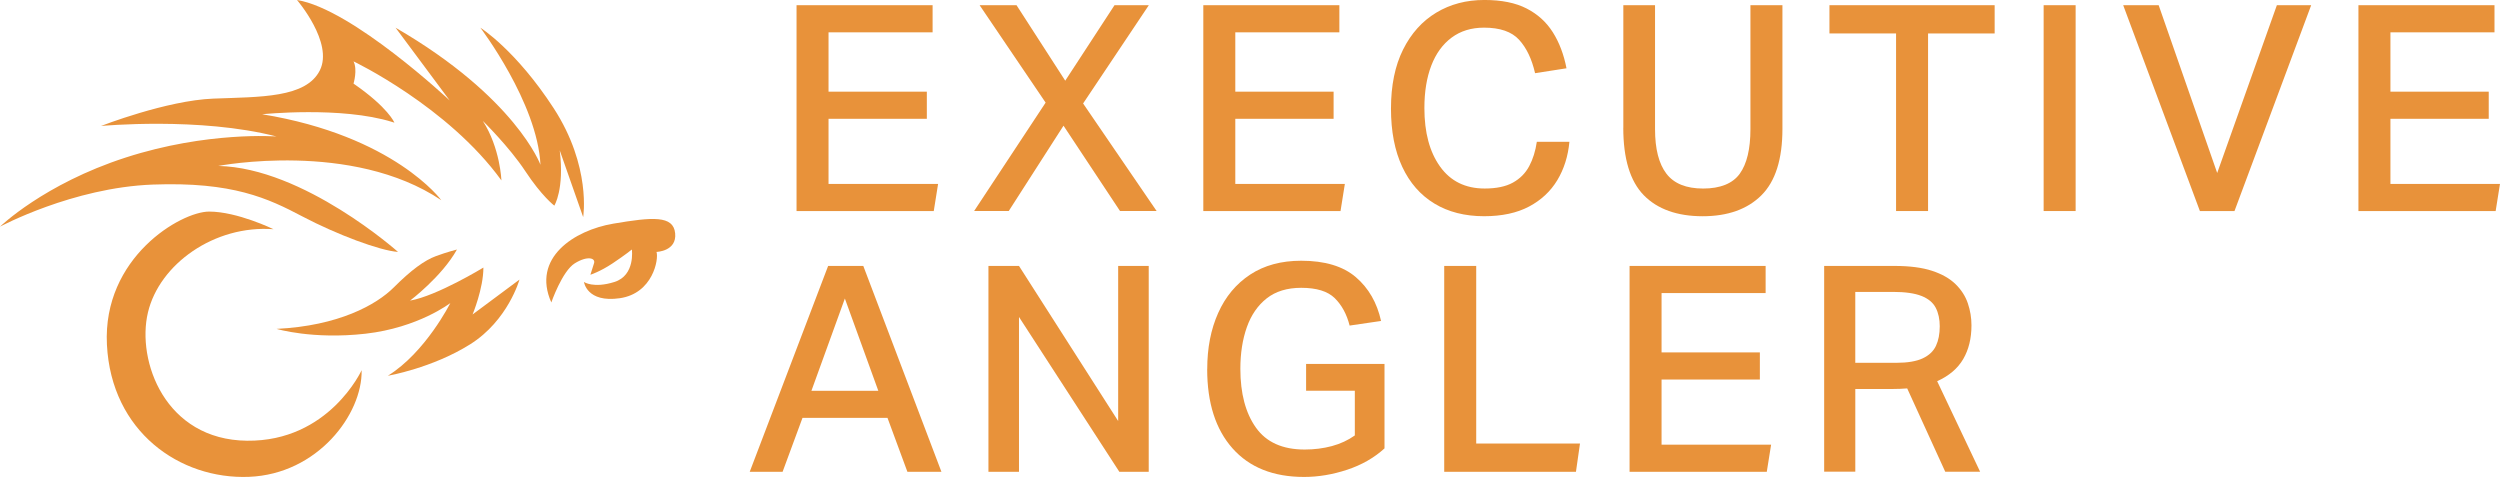
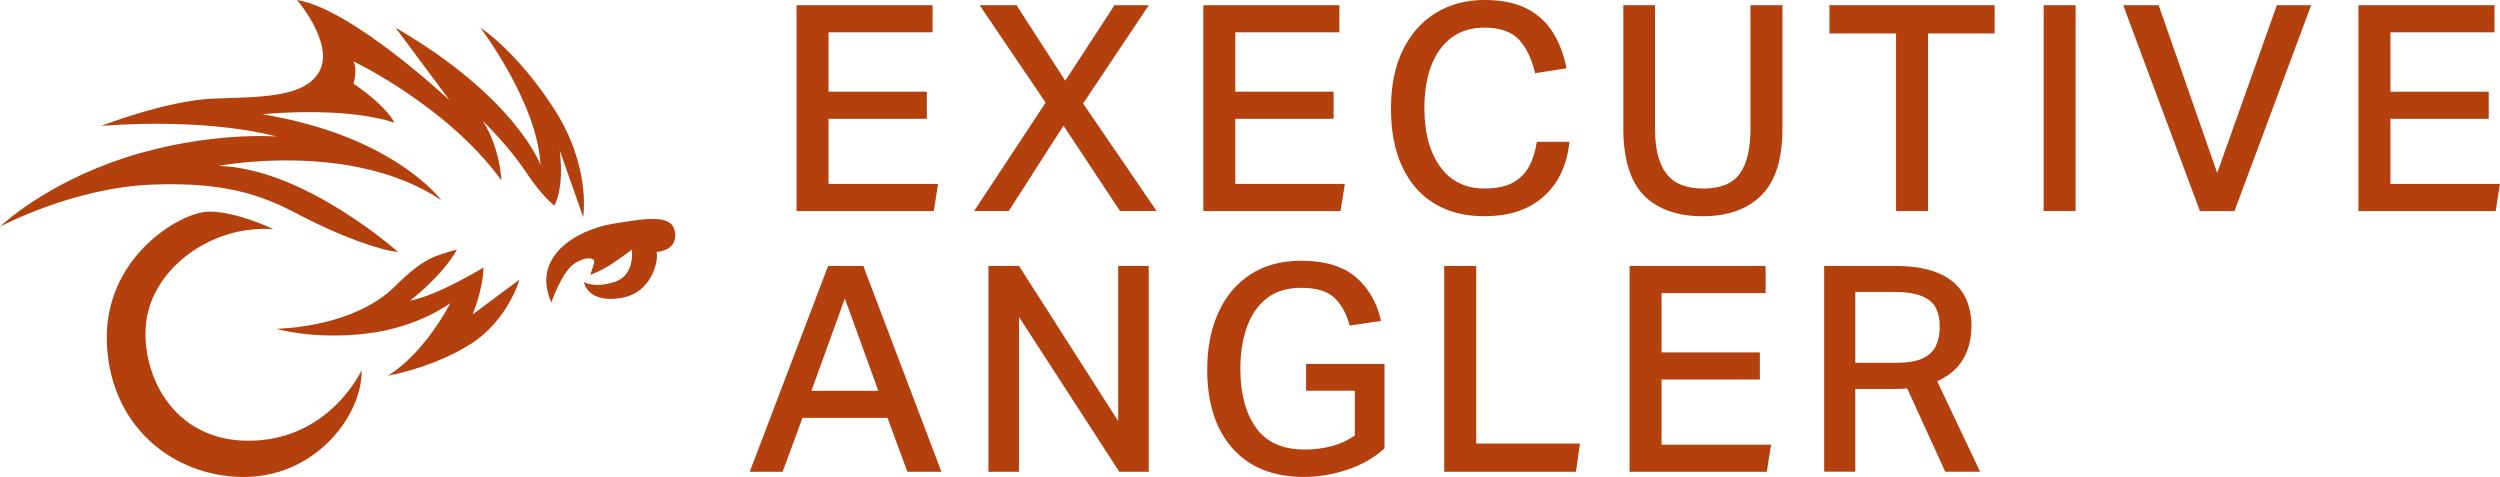
<svg xmlns="http://www.w3.org/2000/svg" id="Layer_1" data-name="Layer 1" viewBox="0 0 1057.98 201.85">
  <g>
-     <path d="M115.74,97s-15.29-7.46-27.23-7.46-45.13,19.39-43.26,56.32c1.86,36.92,30.96,57.06,60.05,55.94,29.09-1.12,48.11-26.48,47.74-45.13,0,0-13.8,30.21-48.49,29.84-34.69-.37-46.8-33.74-41.95-54.25,4.85-20.51,28.15-37.12,53.14-35.26Z" fill="#e8923a" />
-     <path d="M117.04,139.18s15.27,4.58,37.66,2.04c22.39-2.54,35.88-12.98,35.88-12.98,0,0-10.43,20.86-26.46,30.79,0,0,18.83-3.25,34.86-13.33,16.03-10.08,20.86-27.38,20.86-27.38l-19.85,14.76s4.58-10.94,4.58-19.85c0,0-19.59,11.96-31.04,13.99,0,0,13.49-10.18,19.85-21.63,0,0-4.07,1.02-8.91,2.8-4.83,1.78-10.43,5.85-17.81,13.23s-23.41,16.28-49.61,17.56Z" fill="#e8923a" />
-     <path d="M168.44,106.61s-39.95-35.62-76.08-36.38c0,0,56.48-10.94,94.4,14.5,0,0-19.85-27.22-75.82-36.38,0,0,33.45-3.47,55.11,3.29.29.09.58.18.86.28,0,0-2.54-6.36-17.3-16.54,0,0,1.78-5.85,0-9.41,0,0,39.95,19.08,62.59,50.38,0,0-.51-13.74-7.89-25.19,0,0,11.2,10.94,18.06,21.37,6.87,10.43,12.21,14.5,12.21,14.5,0,0,4.33-6.87,2.29-23.41l9.92,28.24s3.56-21.37-12.47-46.05c-16.03-24.68-31.04-34.09-31.04-34.09,0,0,24.17,31.8,25.44,58.01,0,0-10.43-28.5-61.32-58.01l22.9,30.79S149.1,3.82,125.69,0c0,0,15.52,18.06,9.67,29.77s-25.19,11.2-45.03,11.96-47.58,11.58-47.58,11.58c0,0,41.73-3.94,74.29,4.45,0,0-29.26-2.29-63.86,8.91C18.57,77.86,0,95.92,0,95.92c0,0,30.79-16.54,64.63-17.81,33.84-1.27,48.85,5.85,63.35,13.49,14.5,7.63,32.82,14.5,40.46,15.01Z" fill="#e8923a" />
-     <path d="M233.32,127.98s4.58-13.23,9.92-16.54,8.91-2.29,8.14,0-1.53,4.83-1.53,4.83c0,0,4.07-1.27,9.41-4.83,5.34-3.56,8.14-5.85,8.14-5.85,0,0,1.53,10.94-7.38,13.74-8.91,2.8-12.89,0-12.89,0,0,0,1.19,8.91,15.18,6.87,13.99-2.04,16.54-16.54,15.52-19.59,0,0,8.65-.25,7.89-7.89s-9.62-6.87-26.18-4.07c-16.56,2.8-34.63,14.5-26.23,33.33Z" fill="#e8923a" />
+     <path d="M115.74,97s-15.29-7.46-27.23-7.46-45.13,19.39-43.26,56.32c1.86,36.92,30.96,57.06,60.05,55.94,29.09-1.12,48.11-26.48,47.74-45.13,0,0-13.8,30.21-48.49,29.84-34.69-.37-46.8-33.74-41.95-54.25,4.85-20.51,28.15-37.12,53.14-35.26Z" fill="#b4410d" />
+     <path d="M117.04,139.18s15.27,4.58,37.66,2.04c22.39-2.54,35.88-12.98,35.88-12.98,0,0-10.43,20.86-26.46,30.79,0,0,18.83-3.25,34.86-13.33,16.03-10.08,20.86-27.38,20.86-27.38l-19.85,14.76s4.58-10.94,4.58-19.85c0,0-19.59,11.96-31.04,13.99,0,0,13.49-10.18,19.85-21.63,0,0-4.07,1.02-8.91,2.8-4.83,1.78-10.43,5.85-17.81,13.23s-23.41,16.28-49.61,17.56Z" fill="#b4410d" />
+     <path d="M168.44,106.61s-39.95-35.62-76.08-36.38c0,0,56.48-10.94,94.4,14.5,0,0-19.85-27.22-75.82-36.38,0,0,33.45-3.47,55.11,3.29.29.09.58.18.86.28,0,0-2.54-6.36-17.3-16.54,0,0,1.78-5.85,0-9.41,0,0,39.95,19.08,62.59,50.38,0,0-.51-13.74-7.89-25.19,0,0,11.2,10.94,18.06,21.37,6.87,10.43,12.21,14.5,12.21,14.5,0,0,4.33-6.87,2.29-23.41l9.92,28.24s3.56-21.37-12.47-46.05c-16.03-24.68-31.04-34.09-31.04-34.09,0,0,24.17,31.8,25.44,58.01,0,0-10.43-28.5-61.32-58.01l22.9,30.79S149.1,3.82,125.69,0c0,0,15.52,18.06,9.67,29.77s-25.19,11.2-45.03,11.96-47.58,11.58-47.58,11.58c0,0,41.73-3.94,74.29,4.45,0,0-29.26-2.29-63.86,8.91C18.57,77.86,0,95.92,0,95.92c0,0,30.79-16.54,64.63-17.81,33.84-1.27,48.85,5.85,63.35,13.49,14.5,7.63,32.82,14.5,40.46,15.01Z" fill="#b4410d" />
+     <path d="M233.32,127.98s4.58-13.23,9.92-16.54,8.91-2.29,8.14,0-1.53,4.83-1.53,4.83c0,0,4.07-1.27,9.41-4.83,5.34-3.56,8.14-5.85,8.14-5.85,0,0,1.53,10.94-7.38,13.74-8.91,2.8-12.89,0-12.89,0,0,0,1.19,8.91,15.18,6.87,13.99-2.04,16.54-16.54,15.52-19.59,0,0,8.65-.25,7.89-7.89s-9.62-6.87-26.18-4.07c-16.56,2.8-34.63,14.5-26.23,33.33Z" fill="#b4410d" />
  </g>
  <g>
-     <path d="M337.09,2.2h57.58v11.47h-44.04v25.13h41.6v11.47h-41.6v27.57h46.36l-1.83,11.47h-58.07V2.2Z" fill="#e8923a" />
-     <path d="M426.88,89.3h-14.64l30.26-45.87-27.94-41.24h15.62l20.62,31.96,20.86-31.96h14.52l-27.82,41.6,31.11,45.51h-15.49l-23.91-36.11-23.18,36.11Z" fill="#e8923a" />
-     <path d="M509.23,2.2h57.58v11.47h-44.04v25.13h41.6v11.47h-41.6v27.57h46.36l-1.83,11.47h-58.07V2.2Z" fill="#e8923a" />
-     <path d="M588.65,45.99c0-9.84,1.71-18.18,5.12-25.01s8.09-12.04,14.03-15.62c5.94-3.58,12.73-5.37,20.37-5.37,7.24,0,13.2,1.2,17.87,3.6,4.68,2.4,8.38,5.75,11.1,10.06,2.72,4.31,4.66,9.39,5.79,15.25l-13.3,2.07c-1.38-6.02-3.64-10.73-6.77-14.15-3.13-3.42-8.07-5.12-14.82-5.12-5.37,0-9.94,1.4-13.72,4.21-3.78,2.81-6.65,6.75-8.6,11.83-1.95,5.08-2.93,11.08-2.93,18,0,10.33,2.21,18.59,6.65,24.77,4.43,6.18,10.72,9.27,18.85,9.27,4.96,0,8.95-.83,11.96-2.5,3.01-1.67,5.31-3.98,6.89-6.95,1.59-2.97,2.66-6.41,3.23-10.31h13.79c-.57,6.1-2.28,11.51-5.12,16.23-2.85,4.72-6.83,8.44-11.96,11.16-5.12,2.72-11.47,4.09-19.03,4.09-8.13,0-15.15-1.79-21.04-5.37-5.9-3.58-10.43-8.76-13.6-15.55-3.17-6.79-4.76-14.99-4.76-24.58Z" fill="#e8923a" />
-     <path d="M686.98,54.05V2.2h13.42v52.46c0,8.38,1.61,14.66,4.82,18.85,3.21,4.19,8.4,6.28,15.55,6.28s12.48-2.09,15.49-6.28c3.01-4.19,4.51-10.47,4.51-18.85V2.2h13.54v52.34c0,12.85-2.97,22.22-8.91,28.12-5.94,5.9-14.23,8.85-24.89,8.85s-19.11-2.97-24.89-8.91c-5.78-5.94-8.66-15.45-8.66-28.55Z" fill="#e8923a" />
-     <path d="M802.39,14.15h-28.18V2.2h69.91v11.96h-28.18v75.15h-13.54V14.15Z" fill="#e8923a" />
-     <path d="M864.85,2.2h13.54v87.11h-13.54V2.2Z" fill="#e8923a" />
-     <path d="M938.3,73.2l25.25-71h14.52l-32.45,87.11h-14.64L898.52,2.2h15.01l24.77,71Z" fill="#e8923a" />
-     <path d="M998.07,2.2h57.58v11.47h-44.04v25.13h41.6v11.47h-41.6v27.57h46.36l-1.83,11.47h-58.07V2.2Z" fill="#e8923a" />
+     <path d="M337.09,2.2h57.58v11.47h-44.04v25.13h41.6v11.47h-41.6v27.57h46.36l-1.83,11.47h-58.07V2.2Z" fill="#b4410d" />
+     <path d="M426.88,89.3h-14.64l30.26-45.87-27.94-41.24h15.62l20.62,31.96,20.86-31.96h14.52l-27.82,41.6,31.11,45.51h-15.49l-23.91-36.11-23.18,36.11Z" fill="#b4410d" />
+     <path d="M509.23,2.2h57.58v11.47h-44.04v25.13h41.6v11.47h-41.6v27.57h46.36l-1.83,11.47h-58.07V2.2Z" fill="#b4410d" />
+     <path d="M588.65,45.99c0-9.84,1.71-18.18,5.12-25.01s8.09-12.04,14.03-15.62c5.94-3.58,12.73-5.37,20.37-5.37,7.24,0,13.2,1.2,17.87,3.6,4.68,2.4,8.38,5.75,11.1,10.06,2.72,4.31,4.66,9.39,5.79,15.25l-13.3,2.07c-1.38-6.02-3.64-10.73-6.77-14.15-3.13-3.42-8.07-5.12-14.82-5.12-5.37,0-9.94,1.4-13.72,4.21-3.78,2.81-6.65,6.75-8.6,11.83-1.95,5.08-2.93,11.08-2.93,18,0,10.33,2.21,18.59,6.65,24.77,4.43,6.18,10.72,9.27,18.85,9.27,4.96,0,8.95-.83,11.96-2.5,3.01-1.67,5.31-3.98,6.89-6.95,1.59-2.97,2.66-6.41,3.23-10.31h13.79c-.57,6.1-2.28,11.51-5.12,16.23-2.85,4.72-6.83,8.44-11.96,11.16-5.12,2.72-11.47,4.09-19.03,4.09-8.13,0-15.15-1.79-21.04-5.37-5.9-3.58-10.43-8.76-13.6-15.55-3.17-6.79-4.76-14.99-4.76-24.58Z" fill="#b4410d" />
+     <path d="M686.98,54.05V2.2h13.42v52.46c0,8.38,1.61,14.66,4.82,18.85,3.21,4.19,8.4,6.28,15.55,6.28s12.48-2.09,15.49-6.28c3.01-4.19,4.51-10.47,4.51-18.85V2.2h13.54v52.34c0,12.85-2.97,22.22-8.91,28.12-5.94,5.9-14.23,8.85-24.89,8.85s-19.11-2.97-24.89-8.91c-5.78-5.94-8.66-15.45-8.66-28.55Z" fill="#b4410d" />
+     <path d="M802.39,14.15h-28.18V2.2h69.91v11.96h-28.18v75.15h-13.54V14.15Z" fill="#b4410d" />
+     <path d="M864.85,2.2h13.54v87.11h-13.54V2.2Z" fill="#b4410d" />
+     <path d="M938.3,73.2l25.25-71h14.52l-32.45,87.11h-14.64L898.52,2.2h15.01l24.77,71Z" fill="#b4410d" />
+     <path d="M998.07,2.2h57.58v11.47h-44.04v25.13h41.6v11.47h-41.6v27.57h46.36l-1.83,11.47h-58.07V2.2Z" fill="#b4410d" />
  </g>
  <g>
-     <path d="M375.6,176.84h-35.99l-8.42,22.81h-13.91l33.18-87.11h14.88l33.06,87.11h-14.4l-8.42-22.81ZM357.54,126.33l-14.15,39.04h28.3l-14.15-39.04Z" fill="#e8923a" />
-     <path d="M418.3,112.54h12.93l41.97,65.64v-65.64h12.93v87.11h-12.44l-42.46-65.51v65.51h-12.93v-87.11Z" fill="#e8923a" />
-     <path d="M510.89,156.22c0-8.95,1.54-16.88,4.64-23.79,3.09-6.91,7.6-12.32,13.54-16.23,5.94-3.9,13.13-5.86,21.59-5.86,10,0,17.71,2.32,23.12,6.95,5.41,4.64,8.97,10.82,10.67,18.54l-13.3,1.95c-1.22-4.8-3.31-8.66-6.28-11.59-2.97-2.93-7.71-4.39-14.21-4.39-5.94,0-10.8,1.49-14.58,4.45-3.78,2.97-6.59,7.04-8.42,12.2-1.83,5.17-2.75,11.04-2.75,17.63,0,10.41,2.2,18.71,6.59,24.89,4.39,6.18,11.26,9.27,20.62,9.27,4.07,0,7.91-.49,11.53-1.46,3.62-.98,6.85-2.48,9.7-4.51v-18.91h-20.62v-11.35h33.18v35.75c-4.39,3.99-9.66,7-15.8,9.03-6.14,2.03-12.22,3.05-18.24,3.05-13.01,0-23.1-4.03-30.26-12.08-7.16-8.05-10.74-19.23-10.74-33.55Z" fill="#e8923a" />
-     <path d="M611.18,112.54h13.54v75.15h43.92l-1.71,11.96h-55.75v-87.11Z" fill="#e8923a" />
-     <path d="M689.62,112.54h57.58v11.47h-44.04v25.13h41.6v11.47h-41.6v27.57h46.36l-1.83,11.47h-58.07v-87.11Z" fill="#e8923a" />
-     <path d="M771.97,112.54h29.77c6.42,0,11.73.69,15.92,2.07,4.19,1.38,7.5,3.28,9.94,5.67,2.44,2.4,4.17,5.1,5.18,8.11,1.02,3.01,1.53,6.1,1.53,9.27,0,5.53-1.16,10.29-3.48,14.27-2.32,3.99-6,7.12-11.04,9.39l18.18,38.31h-14.76l-16.1-35.26c-.98.08-1.97.14-2.99.18-1.02.04-1.97.06-2.87.06h-16.1v35.01h-13.18v-87.11ZM820.89,138.17c0-3.09-.57-5.73-1.71-7.93-1.14-2.2-3.15-3.86-6.04-5-2.89-1.14-6.89-1.71-12.02-1.71h-15.98v30.01h17.32c4.8,0,8.54-.63,11.22-1.89,2.68-1.26,4.55-3.03,5.61-5.31,1.06-2.28,1.59-5,1.59-8.17Z" fill="#e8923a" />
+     <path d="M375.6,176.84h-35.99l-8.42,22.81h-13.91l33.18-87.11h14.88l33.06,87.11h-14.4l-8.42-22.81ZM357.54,126.33l-14.15,39.04h28.3l-14.15-39.04Z" fill="#b4410d" />
+     <path d="M418.3,112.54h12.93l41.97,65.64v-65.64h12.93v87.11h-12.44l-42.46-65.51v65.51h-12.93v-87.11Z" fill="#b4410d" />
+     <path d="M510.89,156.22c0-8.95,1.54-16.88,4.64-23.79,3.09-6.91,7.6-12.32,13.54-16.23,5.94-3.9,13.13-5.86,21.59-5.86,10,0,17.71,2.32,23.12,6.95,5.41,4.64,8.97,10.82,10.67,18.54l-13.3,1.95c-1.22-4.8-3.31-8.66-6.28-11.59-2.97-2.93-7.71-4.39-14.21-4.39-5.94,0-10.8,1.49-14.58,4.45-3.78,2.97-6.59,7.04-8.42,12.2-1.83,5.17-2.75,11.04-2.75,17.63,0,10.41,2.2,18.71,6.59,24.89,4.39,6.18,11.26,9.27,20.62,9.27,4.07,0,7.91-.49,11.53-1.46,3.62-.98,6.85-2.48,9.7-4.51v-18.91h-20.62v-11.35h33.18v35.75c-4.39,3.99-9.66,7-15.8,9.03-6.14,2.03-12.22,3.05-18.24,3.05-13.01,0-23.1-4.03-30.26-12.08-7.16-8.05-10.74-19.23-10.74-33.55Z" fill="#b4410d" />
+     <path d="M611.18,112.54h13.54v75.15h43.92l-1.71,11.96h-55.75v-87.11Z" fill="#b4410d" />
+     <path d="M689.62,112.54h57.58v11.47h-44.04v25.13h41.6v11.47h-41.6v27.57h46.36l-1.83,11.47h-58.07v-87.11Z" fill="#b4410d" />
+     <path d="M771.97,112.54h29.77c6.42,0,11.73.69,15.92,2.07,4.19,1.38,7.5,3.28,9.94,5.67,2.44,2.4,4.17,5.1,5.18,8.11,1.02,3.01,1.53,6.1,1.53,9.27,0,5.53-1.16,10.29-3.48,14.27-2.32,3.99-6,7.12-11.04,9.39l18.18,38.31h-14.76l-16.1-35.26c-.98.08-1.97.14-2.99.18-1.02.04-1.97.06-2.87.06h-16.1v35.01h-13.18v-87.11ZM820.89,138.17c0-3.09-.57-5.73-1.71-7.93-1.14-2.2-3.15-3.86-6.04-5-2.89-1.14-6.89-1.71-12.02-1.71h-15.98v30.01h17.32c4.8,0,8.54-.63,11.22-1.89,2.68-1.26,4.55-3.03,5.61-5.31,1.06-2.28,1.59-5,1.59-8.17Z" fill="#b4410d" />
  </g>
</svg>
